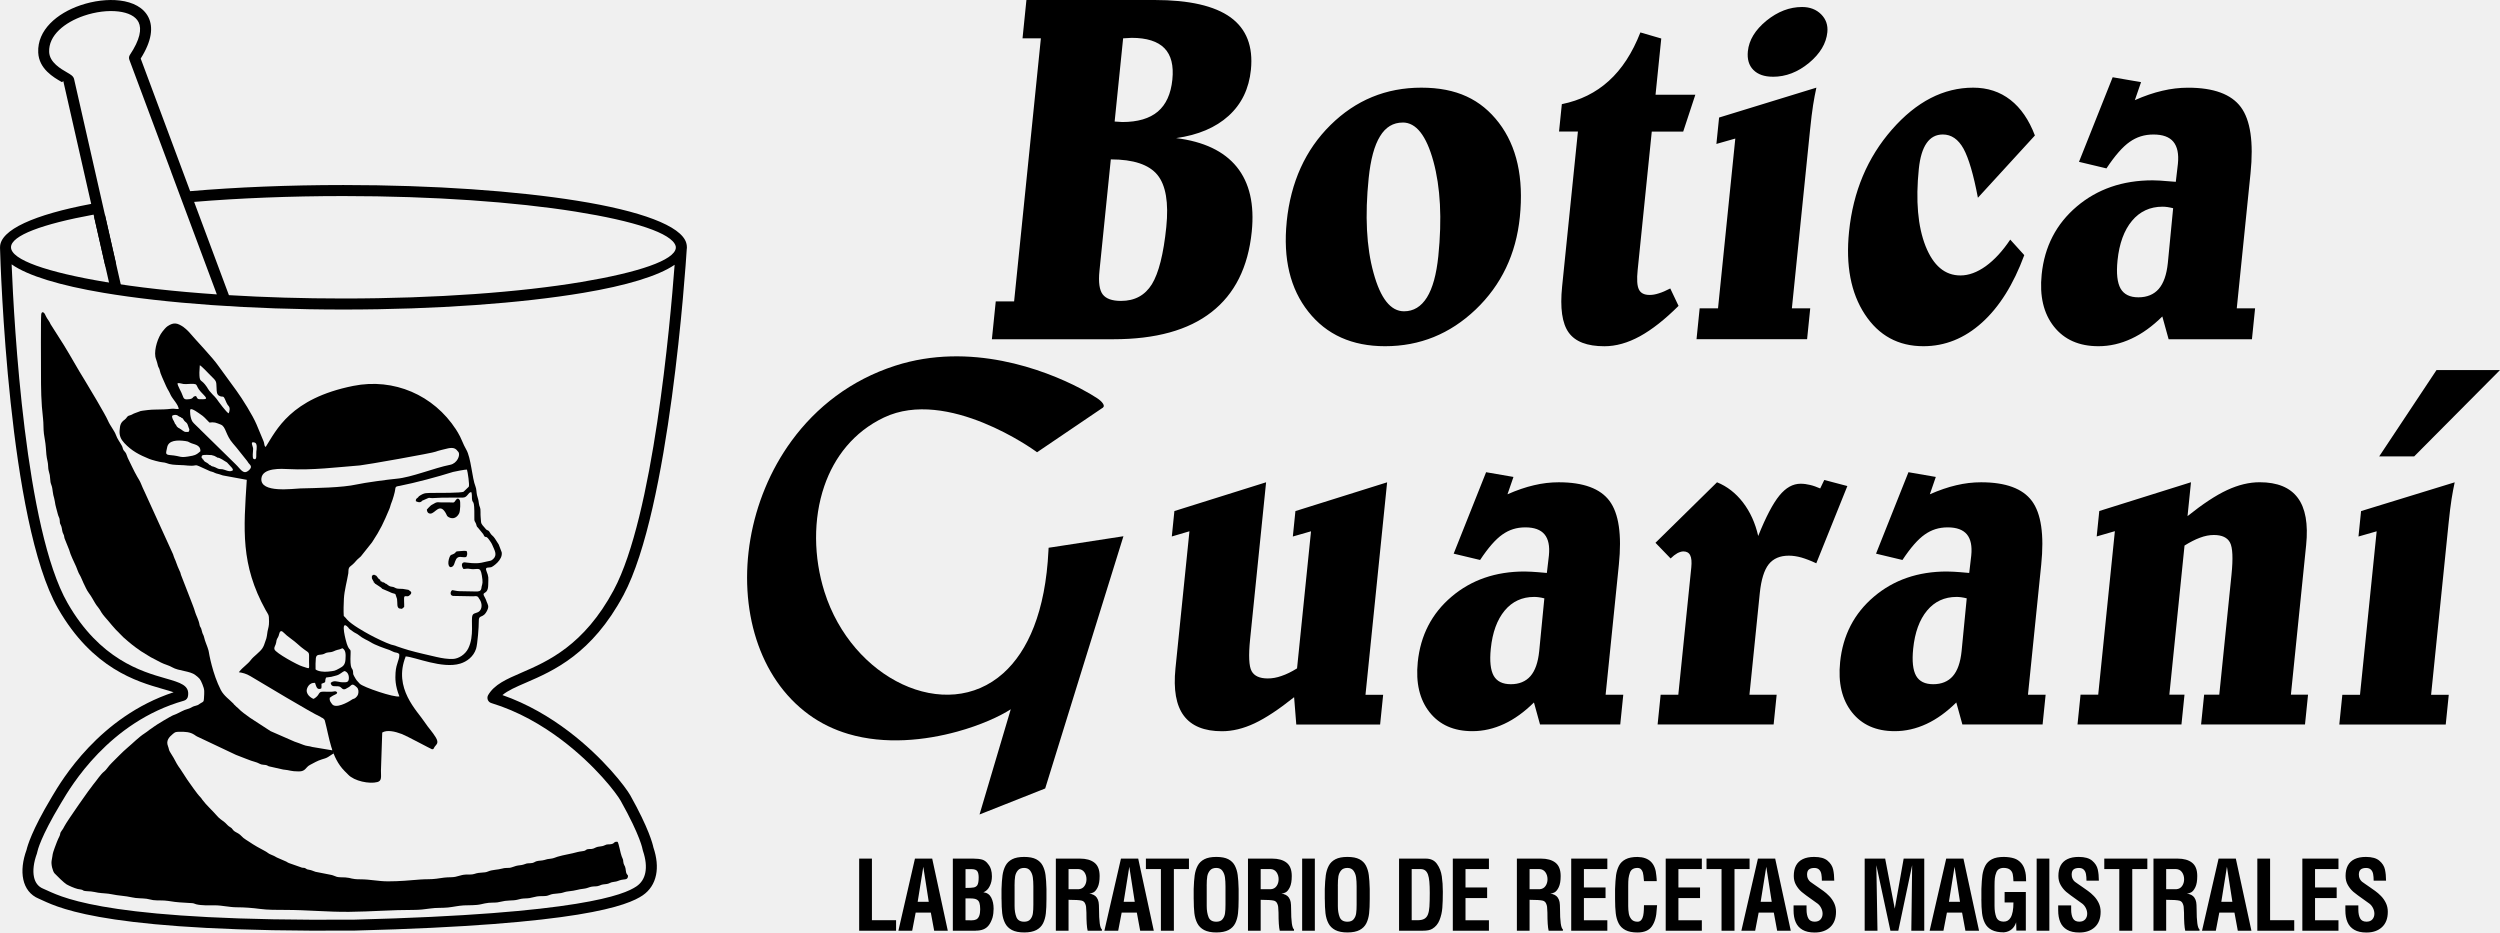
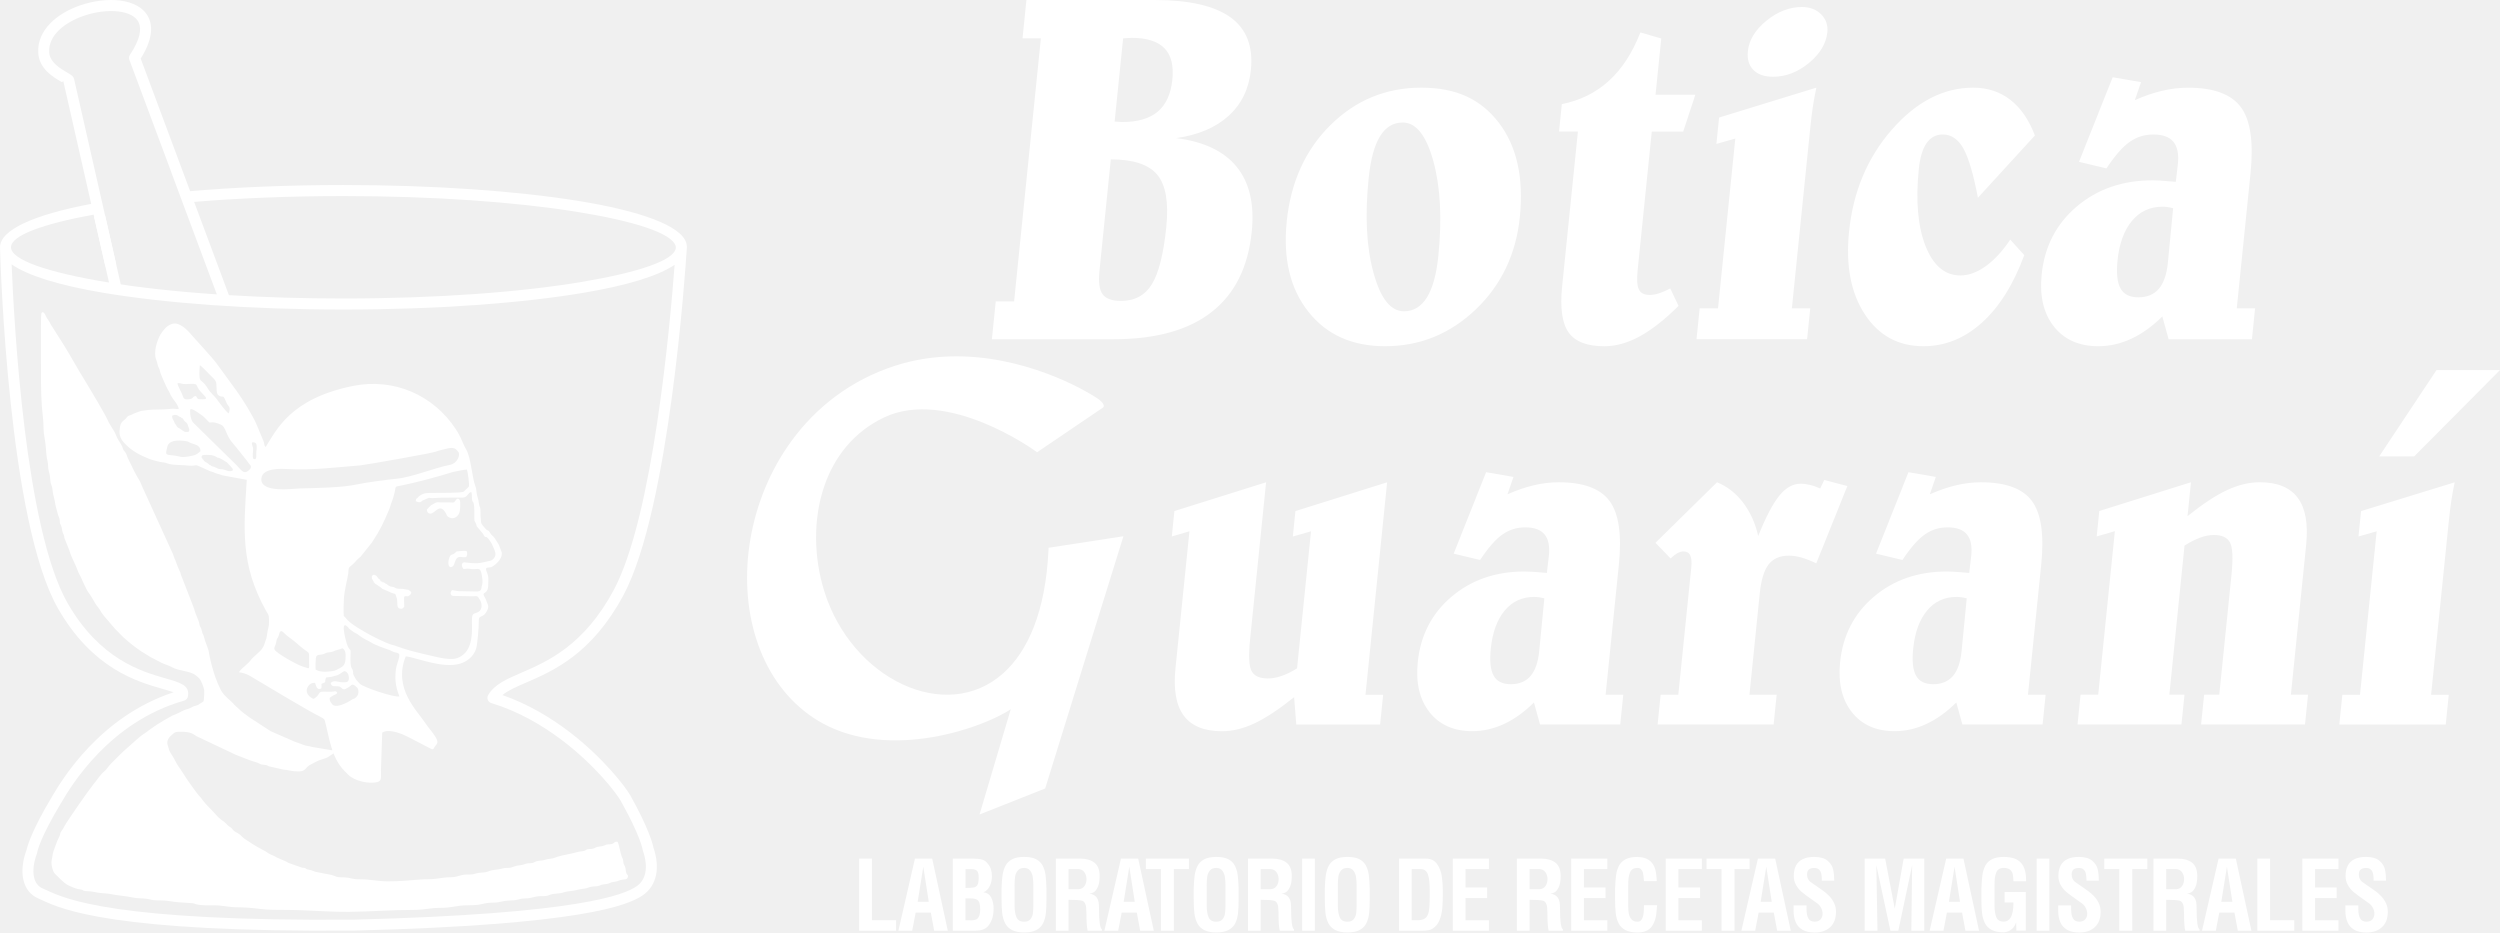
<svg xmlns="http://www.w3.org/2000/svg" id="Capa_3" data-name="Capa 3" viewBox="0 0 724.63 270.28">
-   <defs />
+   <defs>
+     <style>
+       .cls-1, .cls-2 {
+         fill: #fff;
+       }
+ 
+       .cls-2 {
+         fill-rule: evenodd;
+       }
+     </style>
+   </defs>
  <g id="Capa_1" data-name="Capa 1">
    <g>
      <g>
        <path class="cls-1" d="M626.77,91.71c-2.87,2.84-5.85,5.01-8.96,6.45-3.14,1.47-6.32,2.19-9.59,2.19-5.59,0-9.88-1.9-12.89-5.7-3-3.8-4.19-8.83-3.55-15.09.82-8.09,4.23-14.66,10.18-19.71,5.96-5.05,13.28-7.58,21.98-7.58.4,0,1.09.02,2.07.07.98.05,2.54.17,4.65.36l.61-5.22c.29-2.86-.15-4.98-1.32-6.4-1.17-1.4-3.08-2.09-5.76-2.09s-4.88.72-6.9,2.14c-2.04,1.42-4.27,3.97-6.73,7.68l-7.96-1.9,9.76-24.52,8.23,1.42-1.8,5.22c2.78-1.23,5.43-2.14,7.95-2.72,2.52-.6,5-.89,7.48-.89,7.42,0,12.52,1.88,15.3,5.63,2.78,3.75,3.72,10.16,2.8,19.18l-3.99,39.15h5.31l-.91,8.95h-24.15l-1.83-6.62ZM629.89,60.35c-.57-.14-1.14-.26-1.69-.34-.52-.07-1-.1-1.38-.1-3.62,0-6.59,1.37-8.87,4.11-2.28,2.74-3.68,6.57-4.18,11.45-.38,3.75-.08,6.47.89,8.18.97,1.68,2.68,2.53,5.16,2.53s4.49-.82,5.89-2.43c1.4-1.61,2.29-4.11,2.64-7.51l1.54-15.91ZM586.74,73.95c-3.14,8.5-7.22,15.02-12.27,19.57-5.05,4.55-10.7,6.83-16.97,6.83-7.27,0-12.93-3.08-16.98-9.26-4.05-6.18-5.57-14.17-4.57-23.95,1.18-11.6,5.32-21.46,12.43-29.58,7.1-8.11,14.96-12.15,23.56-12.15,4.15,0,7.75,1.18,10.78,3.54,3.03,2.36,5.38,5.8,7.1,10.32l-16.52,18.05c-1.27-6.71-2.66-11.45-4.17-14.22-1.52-2.74-3.53-4.12-5.99-4.12-2,0-3.55.84-4.71,2.5-1.16,1.66-1.92,4.16-2.26,7.51-.94,9.19-.28,16.65,1.95,22.33,2.26,5.68,5.61,8.52,10.12,8.52,2.38,0,4.82-.89,7.34-2.69,2.49-1.8,4.88-4.38,7.09-7.7l4.07,4.5ZM526.48,25.41c-.36,1.59-.66,3.27-.95,5.05-.28,1.76-.58,4.21-.9,7.36l-5.25,51.55h5.32l-.91,8.95h-32.05l.91-8.95h5.32l5.01-49.21-5.48,1.56.78-7.65,28.19-8.66ZM513.89,22.24c-2.48,0-4.36-.65-5.67-1.97-1.31-1.32-1.83-3.13-1.6-5.41.33-3.25,2.12-6.18,5.38-8.86,3.28-2.65,6.71-3.97,10.33-3.97,2.25,0,4.11.7,5.53,2.12,1.4,1.4,2.01,3.15,1.8,5.2-.33,3.25-2.1,6.21-5.31,8.88-3.23,2.67-6.71,4.02-10.46,4.02ZM474.68,78.24c-.28,2.72-.17,4.62.36,5.66.5,1.06,1.53,1.59,3.13,1.59.79,0,1.66-.14,2.63-.46.97-.29,2.08-.77,3.33-1.42l2.4,5.05c-3.97,3.95-7.69,6.88-11.2,8.81-3.51,1.92-6.95,2.89-10.29,2.89-5.01,0-8.45-1.32-10.35-3.97-1.91-2.65-2.54-7.1-1.91-13.33l4.58-44.93h-5.47l.81-7.94c5.32-1.08,9.86-3.32,13.62-6.74,3.76-3.39,6.82-8.09,9.15-14.05l6.05,1.76-1.66,16.29h11.54l-3.52,10.69h-9.11l-4.09,40.12ZM372.95,64.25c1.17-11.45,5.41-20.82,12.7-28.01,7.32-7.22,16.09-10.83,26.32-10.83s17.27,3.39,22.48,10.18c5.2,6.81,7.24,15.91,6.08,27.31-1.1,10.78-5.37,19.71-12.8,26.81-7.46,7.1-16.19,10.64-26.27,10.64-9.54,0-16.95-3.32-22.22-9.99-5.27-6.64-7.37-15.35-6.28-26.11ZM406.58,35.52c-2.76,0-4.97,1.32-6.58,3.99-1.64,2.65-2.73,6.69-3.29,12.15-1.11,10.85-.65,20,1.41,27.43,2.03,7.44,4.97,11.14,8.84,11.14,2.76,0,4.97-1.35,6.64-4.02,1.66-2.67,2.75-6.66,3.3-11.98,1.1-10.83.62-19.97-1.43-27.48-2.05-7.48-5.01-11.24-8.88-11.24ZM287.5,98.33l1.12-10.97h5.32l7.76-76.24h-5.32l1.13-11.12h37.16c10.05,0,17.37,1.69,22.01,5.03,4.62,3.37,6.58,8.42,5.9,15.19-.56,5.51-2.71,9.94-6.47,13.36-3.74,3.39-8.82,5.56-15.21,6.45,8,.99,13.87,3.78,17.58,8.35,3.71,4.6,5.15,10.85,4.34,18.79-1.05,10.3-4.93,18.05-11.66,23.29-6.71,5.25-16.19,7.87-28.42,7.87h-35.24ZM321.97,46.21l-3.29,32.32c-.34,3.3,0,5.56.95,6.81.96,1.25,2.72,1.88,5.3,1.88,3.97,0,6.95-1.61,8.95-4.84,1.97-3.22,3.37-8.73,4.17-16.56.72-7.1-.13-12.15-2.58-15.14-2.46-2.98-6.94-4.48-13.49-4.48ZM325.54,11.12l-2.46,24.11c.25,0,.63.02,1.18.07.53.05.88.07,1.03.07,4.48,0,7.92-1.01,10.31-3.03,2.38-2.02,3.78-5.1,4.21-9.24.42-4.09-.34-7.12-2.29-9.12-1.95-2-5.14-3.01-9.52-3.01-.25,0-.66.02-1.2.07-.56.05-.97.07-1.27.07Z" />
        <path class="cls-1" d="M706.23,107.26h18.4l-24.87,25.02h-10.14l16.61-25.02ZM711.5,139.79c-.33,1.53-.64,3.15-.91,4.87-.27,1.69-.56,4.05-.87,7.09l-5.06,49.63h5.12l-.88,8.62h-30.85l.88-8.62h5.12l4.83-47.38-5.27,1.51.75-7.37,27.14-8.34ZM602.17,209.98l.88-8.62h5.12l4.83-47.4-5.27,1.53.75-7.37,26.58-8.34-1,9.82c4.4-3.52,8.22-6.05,11.47-7.55,3.25-1.51,6.4-2.27,9.44-2.27,5.12,0,8.81,1.51,11.04,4.52,2.25,3.01,3.05,7.58,2.43,13.69l-4.42,43.37h4.97l-.88,8.62h-30.12l.88-8.62h4.39l3.54-34.75c.49-4.8.34-7.92-.43-9.36-.78-1.46-2.34-2.18-4.68-2.18-1.27,0-2.61.25-4.03.79-1.39.51-2.88,1.28-4.47,2.27l-4.4,43.23h4.39l-.88,8.62h-30.12ZM567.04,203.61c-2.76,2.73-5.63,4.82-8.62,6.21-3.02,1.41-6.09,2.11-9.23,2.11-5.39,0-9.51-1.83-12.41-5.49-2.89-3.66-4.03-8.5-3.42-14.52.79-7.78,4.07-14.11,9.8-18.97,5.74-4.87,12.78-7.3,21.16-7.3.39,0,1.05.02,1.99.07.95.05,2.44.16,4.47.35l.59-5.03c.28-2.76-.14-4.8-1.27-6.16-1.13-1.34-2.96-2.02-5.55-2.02s-4.7.7-6.64,2.06c-1.97,1.37-4.12,3.82-6.48,7.39l-7.66-1.83,9.4-23.61,7.93,1.37-1.73,5.03c2.68-1.18,5.23-2.06,7.65-2.62,2.42-.58,4.81-.86,7.2-.86,7.14,0,12.05,1.81,14.73,5.42,2.68,3.61,3.59,9.78,2.7,18.47l-3.84,37.69h5.12l-.88,8.62h-23.25l-1.76-6.37ZM570.05,173.43c-.55-.14-1.09-.25-1.62-.32-.51-.07-.97-.09-1.33-.09-3.48,0-6.35,1.32-8.54,3.96-2.19,2.64-3.54,6.32-4.02,11.03-.37,3.61-.08,6.23.85,7.88.93,1.62,2.58,2.43,4.97,2.43s4.32-.79,5.67-2.34c1.35-1.55,2.21-3.96,2.54-7.23l1.49-15.31ZM526.46,163.28c-1.63-.77-3.08-1.32-4.34-1.69-1.28-.35-2.48-.53-3.62-.53-2.56,0-4.5.83-5.84,2.5-1.31,1.67-2.18,4.45-2.58,8.34l-3,29.47h7.89l-.88,8.62h-33.63l.88-8.62h5.12l3.76-36.86c.16-1.62.07-2.8-.32-3.57-.36-.74-1.03-1.11-1.98-1.11-.51,0-1.09.19-1.73.51-.62.35-1.28.86-1.96,1.53l-4.39-4.54,17.84-17.54c2.93,1.18,5.43,3.13,7.52,5.84,2.09,2.73,3.56,5.95,4.42,9.73,2.22-5.54,4.27-9.43,6.14-11.72,1.87-2.29,3.91-3.43,6.15-3.43.9,0,1.82.12,2.74.35.93.21,1.89.56,2.94,1.02l1.18-2.46,6.69,1.76-9.01,22.4ZM444.62,203.61c-2.76,2.73-5.63,4.82-8.62,6.21-3.02,1.41-6.09,2.11-9.23,2.11-5.39,0-9.51-1.83-12.41-5.49-2.89-3.66-4.03-8.5-3.42-14.52.79-7.78,4.07-14.11,9.8-18.97,5.74-4.87,12.78-7.3,21.16-7.3.39,0,1.05.02,1.99.07.94.05,2.44.16,4.47.35l.59-5.03c.28-2.76-.14-4.8-1.27-6.16-1.13-1.34-2.96-2.02-5.55-2.02s-4.7.7-6.64,2.06c-1.97,1.37-4.12,3.82-6.48,7.39l-7.66-1.83,9.4-23.61,7.93,1.37-1.73,5.03c2.68-1.18,5.23-2.06,7.65-2.62,2.42-.58,4.81-.86,7.2-.86,7.14,0,12.05,1.81,14.73,5.42,2.68,3.61,3.59,9.78,2.7,18.47l-3.84,37.69h5.12l-.88,8.62h-23.25l-1.76-6.37ZM447.62,173.43c-.55-.14-1.09-.25-1.62-.32-.51-.07-.97-.09-1.33-.09-3.48,0-6.35,1.32-8.54,3.96-2.19,2.64-3.54,6.32-4.02,11.03-.37,3.61-.08,6.23.85,7.88.93,1.62,2.58,2.43,4.97,2.43s4.32-.79,5.67-2.34c1.35-1.55,2.21-3.96,2.54-7.23l1.49-15.31ZM344.77,153.99l-5.12,1.51.75-7.37,26.58-8.34-4.63,45.46c-.49,4.79-.34,7.9.44,9.29.78,1.41,2.35,2.11,4.68,2.11,1.27,0,2.61-.23,3.97-.72,1.39-.46,2.9-1.2,4.51-2.2l4.05-39.73-5.27,1.51.75-7.37,26.58-8.34-6.27,61.58h5.12l-.88,8.62h-24.3l-.63-7.92c-4.4,3.52-8.22,6.05-11.47,7.58-3.25,1.53-6.4,2.29-9.44,2.29-5.12,0-8.82-1.51-11.05-4.49-2.25-3.01-3.05-7.58-2.43-13.72l4.05-39.73Z" />
        <path class="cls-2" d="M304.67,158.66l20.96-3.23c-7.56,24.37-15.16,48.73-22.68,73.11l-19.03,7.54,9.05-30.5c-3.12,2.03-8.71,4.61-15.49,6.47-9.3,2.56-20.93,3.85-31.61.68-4.01-1.19-7.88-3.01-11.45-5.62-7.31-5.35-12.35-13-15.17-21.76-2.89-8.97-3.46-19.11-1.74-29.14,1.72-10.01,5.71-19.92,11.93-28.43,7.12-9.73,17.15-17.63,30.04-21.78,21.73-7,43.17,1.12,53.58,6.55,2.12,1.11,3.78,2.1,4.89,2.83,1.58,1.04,2.21,2.06,1.92,2.54-.13.22-.29.35-.47.42l-18.81,12.75-.54-.39c-.07-.05-25.43-18.46-43.85-9.68-8.74,4.17-14.37,11.42-17.27,19.86-3.29,9.58-3.09,20.7.03,30.62,3.99,12.66,12.74,22.22,22.58,26.83,4.98,2.33,10.24,3.39,15.29,2.93,5.02-.46,9.84-2.42,13.99-6.14,7.09-6.35,12.23-17.81,13.08-35.58l.04-.77.76-.12Z" />
        <path class="cls-2" d="M304.81,159.59l19.46-3-22.1,71.23-16.81,6.65,9.46-31.87c-1.11,3.74-36.98,20.47-59.86,3.73-30.21-22.11-20.87-84.72,24.79-99.44,30.44-9.81,60.4,10.56,59.26,10.56l-18.43,12.49s-25.89-18.79-44.81-9.77c-19.14,9.12-23.74,32.56-17.74,51.61,11.73,37.23,63.88,48.23,66.78-12.2" />
        <path class="cls-2" d="M691.6,255.26h-3.59c0-.75-.05-1.38-.15-1.9-.1-.53-.3-.96-.63-1.28-.32-.33-.79-.5-1.41-.5-.69,0-1.2.15-1.56.44-.36.29-.54.79-.54,1.5,0,.49.1.9.28,1.24.19.34.39.61.64.81.12.09.45.33,1,.71.55.38.99.69,1.33.92.33.23.82.58,1.49,1.05.54.38,1.1.87,1.68,1.46.58.59,1.05,1.27,1.42,2.04.37.77.55,1.62.55,2.54,0,1.92-.56,3.4-1.68,4.44-1.12,1.04-2.62,1.56-4.5,1.56-1.45,0-2.63-.26-3.54-.79-.91-.53-1.57-1.27-1.97-2.22-.41-.95-.61-2.08-.61-3.38v-1.47h3.76v1.18c0,1.11.18,1.97.53,2.6.35.63.97.94,1.83.94.74,0,1.31-.22,1.7-.66.39-.44.59-.99.59-1.65,0-.54-.13-1.08-.39-1.61-.26-.53-.6-.96-1.02-1.29-.14-.1-.57-.41-1.31-.94-.74-.52-1.42-1.01-2.05-1.47-.63-.46-1.07-.8-1.32-1.03-.65-.57-1.18-1.23-1.61-1.99-.44-.77-.65-1.64-.65-2.61,0-1.18.21-2.18.64-3.01.44-.82,1.09-1.45,1.97-1.87.88-.43,1.97-.64,3.28-.64,1.76,0,3.06.37,3.91,1.1.86.73,1.4,1.58,1.61,2.54.21.95.32,2.03.32,3.23M677.81,269.77h-10.47v-20.9h10.47v3.04h-6.79v5.32h6.27v3.07h-6.27v6.44h6.79v3.04ZM665,269.77h-10.71v-20.9h3.7v17.86h7v3.04ZM643.84,261.39h3.22l-1.58-10.16-1.63,10.16ZM642.26,269.77h-4l4.8-20.9h5l4.52,20.9h-3.95l-.97-5.26h-4.39l-1.01,5.26ZM627.87,251.91v5.82h3c.69-.06,1.23-.36,1.62-.92.39-.56.58-1.22.58-1.98s-.21-1.45-.62-2.03c-.41-.57-1-.87-1.75-.9h-2.83ZM627.87,260.8v8.97h-3.68v-20.9h7.03c1.75,0,3.14.39,4.14,1.17,1.01.78,1.52,2.07,1.52,3.87,0,1.39-.18,2.47-.55,3.24-.37.76-.78,1.27-1.22,1.5-.45.23-.83.36-1.16.36-.03,0-.05,0-.07,0-.02,0-.04,0-.05,0,1.04.13,1.78.52,2.22,1.17.26.4.44.83.52,1.29.08.46.12,1.12.12,1.95,0,3.61.28,5.6.84,5.96v.4h-4.13c-.24-.92-.36-2.68-.36-5.25-.04-.81-.07-1.37-.1-1.7-.03-.34-.15-.69-.33-1.05-.19-.36-.48-.6-.88-.72-.63-.16-1.92-.25-3.87-.25ZM609.93,251.91v-3.04h12.48v3.04h-4.37v17.86h-3.76v-17.86h-4.35ZM608.36,255.26h-3.59c0-.75-.05-1.38-.15-1.9-.1-.53-.3-.96-.63-1.28-.32-.33-.79-.5-1.41-.5-.69,0-1.2.15-1.56.44-.36.29-.54.79-.54,1.5,0,.49.1.9.28,1.24.19.34.39.61.64.81.12.09.45.33,1,.71.55.38.99.69,1.33.92.33.23.82.58,1.49,1.05.54.38,1.1.87,1.68,1.46.58.59,1.05,1.27,1.42,2.04.37.77.55,1.62.55,2.54,0,1.92-.56,3.4-1.68,4.44-1.12,1.04-2.62,1.56-4.5,1.56-1.45,0-2.63-.26-3.54-.79-.91-.53-1.57-1.27-1.97-2.22-.41-.95-.61-2.08-.61-3.38v-1.47h3.76v1.18c0,1.11.18,1.97.53,2.6.35.63.97.94,1.83.94.74,0,1.31-.22,1.7-.66.39-.44.59-.99.59-1.65,0-.54-.13-1.08-.39-1.61-.26-.53-.6-.96-1.02-1.29-.14-.1-.57-.41-1.31-.94-.74-.52-1.42-1.01-2.05-1.47-.63-.46-1.07-.8-1.32-1.03-.65-.57-1.18-1.23-1.61-1.99-.44-.77-.65-1.64-.65-2.61,0-1.18.21-2.18.64-3.01.44-.82,1.09-1.45,1.97-1.87.88-.43,1.97-.64,3.28-.64,1.76,0,3.06.37,3.91,1.1.86.73,1.4,1.58,1.61,2.54.21.95.32,2.03.32,3.23ZM594.01,269.77h-3.68v-20.9h3.68v20.9ZM574.31,260.62v-2.95c.06-1.67.16-3.01.29-4.02.15-1.01.43-1.91.84-2.72.42-.81,1.07-1.43,1.93-1.88s2.01-.67,3.45-.67c1.16.02,2.15.16,2.96.42.82.26,1.5.72,2.06,1.36.43.5.75,1.07.97,1.74.21.66.34,1.23.38,1.72,0,.08.03.35.05.81.02.46.03.79.03,1h-3.67c-.03-.87-.1-1.56-.21-2.07-.11-.52-.37-.93-.77-1.27-.4-.33-1-.51-1.8-.53-1.12,0-1.84.44-2.18,1.3-.23.57-.37,1.13-.43,1.67-.06.54-.09,1.29-.09,2.23v5.83c0,1.28.17,2.36.5,3.23.34.88,1.07,1.31,2.2,1.31.84,0,1.49-.38,1.96-1.15.55-.92.82-2.38.82-4.39h-2.56v-3.04h6.15v11.19h-2.74l-.07-2.4c-.27.82-.67,1.46-1.2,1.93-.62.56-1.41.89-2.36.97-1.45,0-2.62-.23-3.52-.7-.89-.47-1.55-1.13-1.97-1.97-.43-.84-.7-1.81-.83-2.89-.13-1.09-.2-2.45-.2-4.09ZM564.89,261.39h3.22l-1.58-10.16-1.63,10.16ZM563.31,269.77h-4l4.8-20.9h5l4.52,20.9h-3.95l-.97-5.26h-4.39l-1.01,5.26ZM544.19,269.77h-3.71v-20.9h5.94l2.78,14.51,2.58-14.51h5.97v20.9h-3.75l.24-18.99-4.01,18.99h-2.29l-4.08-18.99.33,18.99ZM531.66,255.26h-3.59c0-.75-.05-1.38-.15-1.9-.1-.53-.3-.96-.63-1.28-.32-.33-.79-.5-1.41-.5-.69,0-1.2.15-1.56.44-.36.29-.54.79-.54,1.5,0,.49.1.9.28,1.24.19.34.4.61.64.81.12.09.45.33,1,.71.55.38.99.69,1.33.92.33.23.82.58,1.49,1.05.54.38,1.1.87,1.68,1.46.58.59,1.05,1.27,1.42,2.04.37.77.55,1.62.55,2.54,0,1.92-.56,3.4-1.68,4.44-1.12,1.04-2.62,1.56-4.5,1.56-1.45,0-2.63-.26-3.54-.79-.91-.53-1.57-1.27-1.97-2.22-.41-.95-.61-2.08-.61-3.38v-1.47h3.76v1.18c0,1.11.18,1.97.53,2.6.35.63.97.94,1.83.94.74,0,1.31-.22,1.7-.66.39-.44.59-.99.59-1.65,0-.54-.13-1.08-.39-1.61-.26-.53-.6-.96-1.02-1.29-.14-.1-.57-.41-1.31-.94-.74-.52-1.42-1.01-2.05-1.47-.63-.46-1.07-.8-1.32-1.03-.65-.57-1.18-1.23-1.61-1.99-.44-.77-.65-1.64-.65-2.61,0-1.18.21-2.18.64-3.01.44-.82,1.09-1.45,1.97-1.87.88-.43,1.97-.64,3.28-.64,1.76,0,3.06.37,3.91,1.1.86.73,1.4,1.58,1.61,2.54.21.95.32,2.03.32,3.23ZM510.32,261.39h3.22l-1.58-10.16-1.63,10.16ZM508.74,269.77h-4l4.8-20.9h5l4.52,20.9h-3.95l-.97-5.26h-4.39l-1.01,5.26ZM494.64,251.91v-3.04h12.48v3.04h-4.37v17.86h-3.76v-17.86h-4.35ZM493.28,269.77h-10.47v-20.9h10.47v3.04h-6.79v5.32h6.27v3.07h-6.27v6.44h6.79v3.04ZM476.5,262.37h3.81l-.1,1.13c-.09,2.13-.55,3.79-1.4,4.99-.84,1.2-2.24,1.79-4.18,1.79-1.45,0-2.62-.23-3.51-.7-.89-.47-1.55-1.13-1.97-1.97-.42-.84-.7-1.81-.82-2.89-.13-1.09-.2-2.45-.2-4.09v-2.95c.06-1.67.16-3.01.29-4.02.15-1.01.43-1.91.84-2.72.42-.81,1.06-1.43,1.93-1.88.86-.45,2.01-.67,3.44-.67,1.67.03,2.97.48,3.88,1.37.92.9,1.45,2.24,1.58,4.02.08.68.12,1.21.12,1.61h-3.7c-.1-1.25-.2-2.08-.32-2.49-.12-.38-.3-.7-.54-.95-.25-.25-.59-.38-1.01-.38-1.12,0-1.84.44-2.18,1.3-.21.58-.35,1.14-.42,1.68-.07.54-.1,1.28-.1,2.23v5.83c0,.79.06,1.5.17,2.16.11.64.36,1.2.76,1.68.4.47.99.71,1.77.71.47,0,.83-.17,1.1-.52.27-.34.45-.76.55-1.27.1-.5.16-1.04.18-1.61.02-.58.03-1.04.04-1.39ZM465.89,269.77h-10.47v-20.9h10.47v3.04h-6.79v5.32h6.27v3.07h-6.27v6.44h6.79v3.04ZM443.35,251.91v5.82h3c.69-.06,1.23-.36,1.62-.92.39-.56.58-1.22.58-1.98s-.21-1.45-.62-2.03c-.41-.57-1-.87-1.75-.9h-2.83ZM443.35,260.8v8.97h-3.68v-20.9h7.03c1.75,0,3.14.39,4.14,1.17,1.01.78,1.52,2.07,1.52,3.87,0,1.39-.18,2.47-.55,3.24-.37.76-.78,1.27-1.22,1.5-.45.23-.83.36-1.16.36-.03,0-.05,0-.07,0-.02,0-.04,0-.05,0,1.04.13,1.78.52,2.22,1.17.26.4.44.83.52,1.29.08.46.12,1.12.12,1.95,0,3.61.28,5.6.84,5.96v.4h-4.13c-.24-.92-.36-2.68-.36-5.25-.04-.81-.07-1.37-.1-1.7-.03-.34-.15-.69-.33-1.05-.19-.36-.48-.6-.88-.72-.63-.16-1.92-.25-3.87-.25ZM431.57,269.77h-10.47v-20.9h10.47v3.04h-6.79v5.32h6.27v3.07h-6.27v6.44h6.79v3.04ZM412.38,269.77h-6.86v-20.9h7.77c1.42,0,2.49.51,3.22,1.54.74,1.03,1.2,2.22,1.4,3.59.2,1.36.3,2.85.3,4.46,0,1.89-.05,3.45-.15,4.7-.1,1.25-.37,2.42-.81,3.53-.44,1.12-1.14,1.95-2.09,2.52-.59.38-1.51.56-2.78.56ZM409.19,266.73h1.64c.84,0,1.51-.13,1.98-.39.48-.26.84-.68,1.07-1.27.23-.58.38-1.34.44-2.27.06-.93.1-2.26.1-3.98,0-1.34-.04-2.43-.12-3.27-.07-.83-.21-1.52-.4-2.07-.2-.54-.47-.94-.83-1.2-.34-.26-.8-.38-1.38-.38h-2.51v14.82ZM387.78,256.78v5.83c0,1.27.18,2.35.53,3.23.36.88,1.11,1.32,2.25,1.32.82,0,1.43-.24,1.82-.74.39-.49.63-1.07.71-1.74.09-.66.13-1.46.13-2.42v-5.37c0-.96-.05-1.81-.15-2.55-.1-.74-.34-1.38-.74-1.94-.4-.55-.99-.83-1.78-.83s-1.42.24-1.82.72c-.41.48-.67,1.05-.79,1.7-.11.67-.17,1.6-.17,2.79ZM383.99,260.62v-2.95c.05-1.59.15-2.91.29-3.95.15-1.04.43-1.97.86-2.78.43-.82,1.08-1.44,1.95-1.89.87-.45,2.02-.67,3.47-.67s2.6.22,3.46.66c.86.45,1.49,1.07,1.91,1.88.41.81.69,1.71.82,2.72.14,1,.22,2.34.27,4.02v2.95c0,1.68-.06,3.05-.18,4.13-.12,1.08-.39,2.03-.8,2.87-.42.84-1.07,1.49-1.95,1.96-.88.46-2.06.7-3.52.7s-2.65-.23-3.55-.7c-.89-.47-1.56-1.13-1.99-1.98-.43-.84-.71-1.81-.84-2.9-.12-1.09-.19-2.45-.19-4.08ZM381.11,269.77h-3.68v-20.9h3.68v20.9ZM365.41,251.91v5.82h3c.69-.06,1.23-.36,1.62-.92.39-.56.58-1.22.58-1.98s-.21-1.45-.62-2.03c-.41-.57-1-.87-1.75-.9h-2.83ZM365.41,260.8v8.97h-3.68v-20.9h7.03c1.75,0,3.14.39,4.14,1.17,1.01.78,1.52,2.07,1.52,3.87,0,1.39-.18,2.47-.55,3.24-.37.76-.78,1.27-1.22,1.5-.44.23-.83.36-1.16.36-.03,0-.05,0-.07,0-.02,0-.04,0-.05,0,1.04.13,1.78.52,2.22,1.17.26.4.44.83.52,1.29.08.46.12,1.12.12,1.95,0,3.61.28,5.6.84,5.96v.4h-4.13c-.24-.92-.36-2.68-.36-5.25-.04-.81-.07-1.37-.1-1.7-.03-.34-.15-.69-.33-1.05-.19-.36-.48-.6-.88-.72-.63-.16-1.92-.25-3.87-.25ZM349.77,256.78v5.83c0,1.27.18,2.35.53,3.23.36.88,1.11,1.32,2.25,1.32.82,0,1.43-.24,1.82-.74.39-.49.63-1.07.71-1.74.09-.66.13-1.46.13-2.42v-5.37c0-.96-.05-1.81-.15-2.55-.1-.74-.34-1.38-.74-1.94-.39-.55-.99-.83-1.78-.83s-1.42.24-1.82.72c-.41.48-.67,1.05-.79,1.7-.11.67-.17,1.6-.17,2.79ZM345.99,260.62v-2.95c.05-1.59.15-2.91.29-3.95.15-1.04.43-1.97.86-2.78.43-.82,1.08-1.44,1.95-1.89.87-.45,2.02-.67,3.47-.67s2.61.22,3.46.66c.86.45,1.49,1.07,1.91,1.88.41.81.69,1.71.82,2.72.14,1,.22,2.34.27,4.02v2.95c0,1.68-.06,3.05-.18,4.13-.12,1.08-.39,2.03-.8,2.87-.42.84-1.07,1.49-1.95,1.96-.88.46-2.06.7-3.52.7s-2.65-.23-3.55-.7c-.89-.47-1.56-1.13-1.99-1.98-.43-.84-.71-1.81-.84-2.9-.12-1.09-.19-2.45-.19-4.08ZM332.14,251.91v-3.04h12.48v3.04h-4.37v17.86h-3.76v-17.86h-4.35ZM325.69,261.39h3.22l-1.58-10.16-1.63,10.16ZM324.11,269.77h-4l4.8-20.9h5l4.52,20.9h-3.95l-.97-5.26h-4.39l-1.01,5.26ZM309.72,251.91v5.82h3c.69-.06,1.23-.36,1.62-.92.39-.56.58-1.22.58-1.98s-.21-1.45-.62-2.03c-.41-.57-1-.87-1.75-.9h-2.83ZM309.72,260.8v8.97h-3.68v-20.9h7.03c1.75,0,3.14.39,4.14,1.17,1.01.78,1.52,2.07,1.52,3.87,0,1.39-.18,2.47-.55,3.24-.37.76-.78,1.27-1.22,1.5-.45.23-.83.36-1.16.36-.03,0-.05,0-.07,0-.02,0-.04,0-.04,0,1.04.13,1.78.52,2.22,1.17.26.4.44.83.52,1.29.08.46.12,1.12.12,1.95,0,3.61.28,5.6.84,5.96v.4h-4.13c-.24-.92-.36-2.68-.36-5.25-.04-.81-.07-1.37-.1-1.7-.03-.34-.15-.69-.33-1.05-.19-.36-.48-.6-.88-.72-.63-.16-1.92-.25-3.87-.25ZM294.08,256.78v5.83c0,1.27.18,2.35.53,3.23.36.88,1.11,1.32,2.25,1.32.82,0,1.43-.24,1.82-.74.39-.49.63-1.07.71-1.74.09-.66.13-1.46.13-2.42v-5.37c0-.96-.05-1.81-.15-2.55-.1-.74-.34-1.38-.74-1.94-.39-.55-.99-.83-1.78-.83s-1.42.24-1.82.72c-.41.48-.67,1.05-.79,1.7-.11.67-.17,1.6-.17,2.79ZM290.29,260.62v-2.95c.05-1.59.15-2.91.29-3.95.15-1.04.43-1.97.86-2.78.43-.82,1.08-1.44,1.95-1.89.87-.45,2.02-.67,3.47-.67s2.61.22,3.46.66c.86.45,1.49,1.07,1.91,1.88.41.81.69,1.71.82,2.72.14,1,.22,2.34.27,4.02v2.95c0,1.68-.06,3.05-.18,4.13-.12,1.08-.39,2.03-.8,2.87-.42.84-1.07,1.49-1.95,1.96-.88.46-2.06.7-3.52.7s-2.66-.23-3.55-.7c-.89-.47-1.56-1.13-1.99-1.98-.43-.84-.71-1.81-.84-2.9-.12-1.09-.19-2.45-.19-4.08ZM282.81,269.77h-6.63v-20.9h5.96c1.03,0,1.88.1,2.56.29.68.21,1.25.65,1.72,1.32.73.86,1.09,2.04,1.09,3.54,0,1.04-.21,1.98-.64,2.83-.22.45-.47.8-.74,1.06-.27.26-.53.45-.75.56-.21.11-.33.16-.35.16,1.04.11,1.8.62,2.27,1.52.47.9.7,1.99.7,3.25,0,.88-.1,1.74-.32,2.58-.29.9-.64,1.62-1.06,2.18-.42.55-.94.96-1.57,1.21-.63.26-1.38.38-2.24.38ZM279.86,257.37c1.13,0,1.92-.05,2.38-.14.44-.08.78-.3,1.02-.63.28-.41.41-1.17.41-2.27,0-.83-.13-1.43-.4-1.81-.26-.38-.8-.58-1.62-.6h-1.79v5.46ZM279.86,266.73l1.79.03c.5,0,.94-.09,1.32-.26.76-.39,1.14-1.38,1.14-2.95,0-.79-.08-1.41-.22-1.85-.15-.45-.41-.77-.81-.98-.39-.21-.98-.31-1.75-.31h-1.48v6.33ZM265.98,261.39h3.22l-1.58-10.16-1.63,10.16ZM264.4,269.77h-4l4.8-20.9h5l4.52,20.9h-3.95l-.97-5.26h-4.39l-1.01,5.26ZM259.74,269.77h-10.71v-20.9h3.7v17.86h7v3.04Z" />
      </g>
      <g>
        <path class="cls-1" d="M33.55,76.03c.19.86-.35,1.71-1.21,1.91-.86.19-1.71-.35-1.91-1.21l-3.3-14.52c-14.88,2.73-23.94,6.07-23.94,9.46,0,3.64,10.45,7.22,27.35,10.06,9.15,1.54,20.11,2.77,32.31,3.6l-8.17-21.9-2.88-7.72h0l-2.19-5.88v-.04s-12.08-32.37-12.08-32.37c-.21-.48-.19-1.06.13-1.53,2.94-4.41,3.47-7.49,2.51-9.45-.87-1.77-3.07-2.78-5.82-3.11-3.04-.37-6.67.09-10.03,1.24-5.55,1.9-10.3,5.65-10.07,10.53.14,3,3.4,4.87,5.17,5.89,1.09.63,1.86,1.07,2.06,1.95l8.09,35.6h0l1.23,5.43,2.74,12.06ZM195.88,71.88c.02-.26.02-.32-.04-.57-1.06-3.72-11.97-7.25-29-9.97-17.48-2.79-41.17-4.51-67.29-4.51-15.55,0-30.25.61-43.28,1.69l10.08,27.03c10.36.63,21.54.97,33.2.97,26.97,0,51.36-1.83,69-4.79,16.57-2.78,26.94-6.28,27.34-9.84ZM177.92,170.97c11.36-21.23,16.32-76.95,17.62-94.22-4.74,3.25-14.01,6.04-26.47,8.13-17.82,2.99-42.4,4.84-69.52,4.84s-51.71-1.85-69.52-4.84c-12.63-2.12-21.97-4.95-26.66-8.26.71,17.58,3.97,76.79,16.21,98.17,9.38,16.38,21.51,19.86,28.34,21.82,4.38,1.26,7.06,2.02,6.58,5.1-.06.63-.51,1.2-1.16,1.38-21.75,6.18-32.8,24.86-35.47,29.38l-.29.48c-5.82,9.69-6.69,13.57-6.78,14.03-.01.13-.04.26-.09.39-.95,2.57-1.26,4.98-.85,6.87.33,1.55,1.19,2.74,2.6,3.32.34.14.7.31,1.12.5l.09.04c5.31,2.45,19.65,9.04,89.11,8.46,32.66-.84,52.25-2.65,64.16-4.58,11.66-1.89,15.71-3.83,17.53-5.06,1.36-.92,2.23-2.26,2.57-3.94.36-1.77.15-3.92-.68-6.36-.05-.12-.08-.25-.1-.39,0,0-.54-3.75-6.35-14.12-1.22-2.18-7.34-10.25-17.06-17.6-5.69-4.3-12.58-8.33-20.39-10.71-.13-.04-.27-.09-.39-.16-.76-.44-1.01-1.42-.57-2.18,1.81-3.08,5.26-4.58,9.67-6.49,7.52-3.26,18.11-7.85,26.75-23.99ZM199.06,72.14c-.35,5.58-5.03,75.48-18.33,100.33-9.16,17.12-20.35,21.97-28.3,25.41-2.84,1.23-5.23,2.26-6.8,3.59,7.3,2.55,13.75,6.39,19.14,10.47,10.13,7.67,16.61,16.26,17.92,18.59,5.36,9.57,6.5,14.11,6.69,15.07,1.01,2.98,1.25,5.68.78,7.99-.51,2.52-1.84,4.55-3.9,5.95-2.07,1.4-6.55,3.58-18.82,5.57-12.02,1.95-31.75,3.78-64.58,4.62h-.05c-70.18.58-84.99-6.23-90.47-8.75l-.08-.04c-.38-.17-.71-.32-1-.45-2.48-1.02-3.96-3.02-4.51-5.59-.53-2.47-.19-5.47.95-8.58.25-1.1,1.54-5.66,7.15-15.03l.28-.48c2.71-4.58,13.64-23.06,35.19-30.16-.74-.26-1.86-.58-3.27-.99-7.28-2.09-20.21-5.79-30.24-23.3C2.46,151.32.15,76.94.01,71.98v-.31c-.01-5.08,9.99-9.47,26.42-12.57l-8.05-35.46c-.11-.48-.16.33-.53.11-2.31-1.33-6.55-3.76-6.77-8.51-.31-6.56,5.47-11.4,12.23-13.71C27.09.24,31.23-.28,34.73.15c3.79.46,6.91,2.03,8.31,4.89,1.39,2.83,1,6.77-2.26,11.93l14.33,38.44c13.35-1.14,28.46-1.78,44.44-1.78,26.25,0,50.12,1.73,67.79,4.56,18.28,2.93,30.15,7.24,31.58,12.25.05.19.1.39.13.6.03.21.05.43.05.64,0,.16-.01.31-.03.47Z" />
        <path class="cls-2" d="M57.92,105.88c.44.13,2.49,2.33,2.98,2.82,1.83,1.83,1.8,1.61,1.87,3.76.03.97.04,1.84.7,2.22,1.14.66,1.17-.27,1.76,1.1.28.65.61,1.48,1.01,1.88.5.5.34,1.47.05,2.15-.59-.16-3.09-3.58-3.51-4.2-.31-.45-.79-.87-1.19-1.3-1.68-1.79-1.08-1.54-2.2-2.91-1.26-1.53-1.58-.56-1.6-3.41l.12-2.11ZM58.73,115.72c-1.45-.02-1.34.11-1.91-.93-1.21.1-.52.72-1.94.91-1.12.15-1.56.07-1.84-.78-.48-1.47-1.61-3.06-1.58-3.84.97-.13,1.29.31,2.42.25,4.27-.25,2.33.06,4.3,2.21,1.39,1.52,2.38,2.2.55,2.18ZM58.03,124.48c-.57-.6-1.92-1.78-2.22-2.23-.7-1.04-.84-3.34-.61-3.59.41-.43,2.54,1.18,2.89,1.42.56.38.82.57,1.24.99,2.28,2.26.63,1.06,3.03,1.42.32.05,1.29.44,1.64.58,1.53.61,1.34,3.02,3.56,5.51,1.37,1.54,2.62,3.3,3.99,4.93.23.27.29.43.48.7.34.49,1.33.99.14,2.07-1.65,1.5-2.34-.27-3.94-1.78l-10.2-10ZM51.76,120.66c.25-.08.23-.15.18.08l.23.16c.47-.04.2-.05.31.14.66.21.53.39.9.87.3.39.58.45.85.85.23.35.27.78.48,1.24.28.62.21.69-.07,1.19-1.28.13-1.35-.18-2.12-.7-.72-.49-1.22-.52-1.49-1.34l-.16-.15c-.29-.35-.19-.25-.24-.55-.14-.09-.16.11-.19-.34-.18-.24-.61-.92-.57-1.58.51-.34,1.24-.41,1.76,0l.12.15ZM73.84,128.28c.79.25.57,1.8.46,2.63-.11.8.32,2.66-.83,2.1-.42-.49-.09-2.07-.1-2.93,0-.7-1.07-2.29.47-1.8ZM58.09,130.79c-.7.59-1.13,1.06-2.3,1.3-4.04.82-2.89.1-6.48-.18-1.61-.12-1.14-.69-.87-2.2.37-2.13,2.93-2.19,5.24-1.88.8.11.82.15,1.35.45,1.07.59,3.11.51,3.06,2.51ZM129.77,129.97c1.78-.36,2.34.03,3.09,1.03.66.88-.33,3.32-2.37,3.72-4.68.92-11.19,3.65-15.56,4.04-2.35.21-9.27,1.15-11.44,1.64-4.36.98-12.02,1.05-16.41,1.17-2.1.06-11.71,1.46-11.32-2.87.28-3.19,5.87-2.84,7.93-2.73,6.9.36,13.8-.53,20.65-1.07,1.49-.12,21.32-3.62,21.97-3.99.29-.17,2.98-.84,3.46-.93ZM61.76,132.04c.36.06.29.07.65.25.1.05.19.08.27.13.17.09.17.12.26.2.93.04,2.03.98,2.86,1.42l1.5,1.64c.46.72.04.72.04.72-.84.54-2.16-.3-2.87-.39-.7-.09-.82.04-1.44-.24-.43-.19-.64-.37-1.12-.51-.2-.05-.28-.04-.49-.13-.51-.22-.09-.03-.27-.22-.62-.11-.53-.45-1.28-.83-.61-.31-.71-.41-1.01-.96-.24.05-.18.08-.1-.16-.25.06-.17.08-.1-.18-.04-.02-.29.19-.22-.43.02-.18.1-.28.21-.36.3-.22,2.2-.14,2.69-.08l.41.13ZM121.41,143.87l-.22.28c-.44.46-.66.28-.67,1.11.42.19,1,.51,1.55.16.34-.21.09-.26.75-.48,2.45-1.11.84-.39,3.35-.6,1.97-.16,5.73-.07,7.98-.11,1.4-.02,1.47-1.52,2.45-1.61.24.52.14,1.26.2,1.93.17,1.83.76-.49.69,5.41-.02,1.31.07.92.43,1.72.38.85,0,.69.71,1.38l1.43,1.75c.75,1.66.56-.05,1.78,1.73.4.57.69.96.97,1.68.5,1.24,1.43,2.59.16,3.8-.68.64-.84.47-1.89.74-2.37.62-3.4.6-5.89.3-.21-.03-.39-.07-.55-.07-.86.03-1.01.95-.33,1.92.6.03.8-.11,1.39-.08.56.02.88.16,1.44.15,1.85-.03,2.25-.74,2.69,3.02.16,1.36-.24,1.61-.31,2.57-.19.85-.78.9-1.73.87l-4.71-.09c-.93-.04-1.22-.22-1.96-.3-.48.14-.91,1.49.18,1.68l5.83.11c1.23-.16,1.42.04,1.75.7.65.78,1.08,2.39.25,3.43-.71.89-1.85.56-2.17,1.37-.55,1.38.58,5.96-1.24,9.62-.88,1.77-2.8,2.98-4.46,3.04-1.53.05-3.1-.2-4.67-.56-2.73-.64-5.41-1.22-8.09-1.98-.28-.05-3.29-1.03-3.47-1.12-.65-.31-1.01-.29-1.69-.51-1.58-.53-4.44-1.92-6.02-2.77-1.75-.95-5.32-2.95-6.69-4.45-.41-.45-.52-.67-.99-1.08-.1-1.34-.04-3.6.04-4.97.13-2.41.92-5.2,1.28-7.4.06-.38-.01-.68.07-1.1.22-1.09.63-.63,2.26-2.58.36-.43.88-.78,1.29-1.19l3.26-4.1c2.52-3.83,3.32-5.66,5.02-9.67.26-.6.36-1.27.62-1.85.31-.7,1.02-3.07,1.08-3.85.07-.92.46-.83,1.28-.99,4.48-.88,11.06-2.64,15.49-4.04.36-.11,3.75-.76,4.02-.68.21.6.81,4.55.52,4.98l-1.47,1.41c-.56.44-7.45.35-8.4.37-2.58.07-2.84-.19-4.63,1.01ZM115.71,189.54c.23,1.49-.88,2.61-1.06,5.44-.1,1.6-.15,3.73,1.12,6.87-1.4.43-10.56-2.68-11.5-3.68-.87-.93-.92-.91-1.63-2.19-.44-.81-.19-.63-.34-1.52-.18-1.05-.91-.15-.68-5.05.08-1.76-.29-.39-1.11-2.86-.19-.56-1.89-6.7.04-5.05,1.08.92-.29.15,2.04,1.75.44.3.84.39,1.25.73,1.55,1.27,2.66,1.55,3.59,2.16,1.26.83,4.04,1.78,5.45,2.26.49.18.9.48,1.36.62.79.24.85.07,1.45.52ZM79.57,188.23c-.24-.69.36-1.14.47-1.97.16-1.29.38-1.07.71-1.92.2-.52.26-1.64.99-1.36.18.07,1.1.97,1.39,1.22.99.83,1.97,1.43,2.93,2.3,3.54,3.24,3.57,1.88,3.52,4.23-.08,3.66.61,3.16-1.92,2.44-1.32-.37-7.73-3.88-8.1-4.94ZM91.47,194.02c-.05-.51,0-2.79.08-3.28.19-1.32,1.26-.75,2.33-1.19.48-.2.54-.35,1.23-.44.7-.09.92-.06,1.54-.31.42-.17.77-.36,1.21-.45.91-.18.75-.24,1.38-.46,1,.54,1,1.74.9,3.25-.1,1.54-.69,2.02-1.73,2.57-1.53.83-1.34.72-3.37.96-1.2.14-2.88-.06-3.57-.64ZM98.79,197.73c-1.07-.15-2.08-.63-2.95.23.25,1.41,1.48.76,2.48,1.02.73.18.91,1.16,1.85.71l.64-.36c1.19-.53,1.01-1.66,2.64-.09.45.43.56,1.21.35,1.97-.13.48-.66,1.05-1.03,1.24-.42.22-.44.09-.81.36-1.16.81-4.76,2.74-5.75,1.22-.39-.59-.73-.83-.65-1.76,1.61-1.25,1.96-.8,2.18-1.54-.5-.64-.81-.23-1.76-.22-3.11.02-3.04-.3-3.76.91-.22.38-.92.98-1.35,1.15-.06,0-2.05-.85-1.97-2.49.03-.68.72-2.3,2.41-2.15.35.83.44,2.22,1.79,1.64.19-.5.04-.73.08-1.37,1.7-.59.74-.43,1.33-1.81.41-.11,1-.1,1.51-.21.49-.1.91-.24,1.46-.38,1.17-.3,1.63-1.06,2.41-1.29.77.23,1.28,1,1.23,2.15-.06,1.4-1.08,1.06-2.34,1.08ZM123.72,147.72c.04.65.36,1.14,1.02,1.15,1.39.02,2.65-3.23,4.42-.22.41.69.29.95.96,1.29,1.24.63,2.35.1,2.98-1.18.31-.64.43-3.34.15-3.82-.31-.53-.77-.54-1.1-.03-.75,1.15-.43.61-3.1.72-2.05.08-2.19-.33-3.28.36-.51.33-.73.32-1.11.73-.31.33-.72.67-.94.99ZM135.13,161.46c.32-.55.4-1.03.14-1.72-.57-.17-1.33,0-2.04.01-1.45.03-.85.3-1.66.76-.74.42-.94.13-1.27.98-.73,1.9-.22,3.38.8,2.76.48-.29.61-.92.83-1.54.73-2.12,2.01-.91,3.21-1.26ZM107.9,166.69c.06.24.13.22-.1.18-.08,1.28.1.72.4,1.57.24-.06.14-.06.05.22l.17.22c.21-.03.15-.06.1.17.22-.04.18-.09.14.12l.19.08,1.49.99c.09.08.13.1.22.18.22.2.1.1.22.24l2.07.88c1.4.75,1.74.3,1.89,1.05l.34,1.02c.18,1.46-.1,2.26.57,2.73l.77.13c.33-.13.14-.05.26-.14.2-.13.32-.28.47-.42.07-.56-.16-2.75.07-2.98.35-.34.81.13,1.33-.25,1.32-.96.28-1.37.04-1.56l-.18-.15-1.67-.28c-.69-.07-1.31.04-1.94-.18-.33-.12-.41-.25-.73-.35-.64-.21-.84.13-2.19-.99-.28,0-.25.09-.23-.13l-.52-.27c-.06,0-.36.14-.34-.18l-.21-.05c-.23.06-.2.12-.16-.1-.21.04-.15.07-.1-.16-.2.02-.14.05-.09-.17-.12-.09-.19-.12-.36-.3-.2.02-.14.06-.11-.15-.2.02-.14.06-.11-.15-.2.02-.16.06-.12-.14-.2.03-.15.06-.11-.16-.21.03-.16.06-.11-.15-.21.03-.17.08-.12-.14-.22.05-.18.09-.13-.13-.24.05-.21.12-.17-.09-.28.08-.26.17-.22-.07h-.59c.04.24.07.16-.19.08ZM93.14,207.93c.5.24.9.53,1.01.93,1.32,4.9,1.8,10.67,5.74,14.64.39.39.66.64,1.05,1.05,1.76,1.85,6.12,2.75,8.44,2.13,1.38-.37,1.02-1.59,1.04-3.32l.37-11.03c1.37-.83,3.58-.37,5.74.45,1.28.49,8.44,4.34,8.65,4.38.58.1.48-.25.81-.71.52-.73,1.3-1.06.32-2.71-.94-1.58-2.2-2.85-3.15-4.32-2.16-3.34-9.3-9.88-5.56-19.16,2.77.19,10.62,3.67,15.8,2.09,1.9-.58,3.84-1.98,4.59-4.3.43-1.32.82-6.67.78-7.72-.09-2.59,1.2-.69,2.49-3.5.5-1.1.18-1.5-.2-2.42-.17-.43-.19-.67-.45-1.1-1.37-2.27.84-.45.9-3.76.04-2.3.2-2.22-.53-4.09-.48-1.25.64-.85,1.37-1.05.46-.12,3.45-2.11,3.07-4.33,0-.02-.81-2.17-.85-2.23-.35-.58-.72-1.13-1.12-1.76-.49-.78-1.02-.93-1.39-1.62-.61-1.14-.71-.36-1.48-1.4-.39-.53-1.09-1.02-1.15-1.8-.06-.95-.18-1.77-.15-2.76.06-1.65-.34-1.42-.48-2.63-.14-1.23-.28-1.31-.53-2.33-.2-.81-.14-1.8-.45-2.54-1-2.45-1.28-8.35-2.69-10.72-.9-1.51-1.47-3.43-2.42-4.93-.19-.3-.33-.55-.55-.89-6.46-9.94-17.97-14.98-29.76-12.62-18.25,3.65-22.3,12.85-25.39,17.7-.61-.47-.12-.62-.83-2.16l-1.81-4.34c-1.13-2.68-4.09-7.4-5.83-9.8l-5.2-7.14c-1.69-2.46-6.35-7.27-8.65-9.97-.27-.32-1.25-1.19-1.59-1.41-1.65-1.06-2.66-1.43-4.52-.19-.52.34-1.16,1.15-1.53,1.62-1.2,1.51-2.39,4.93-2.02,7.22.08.53.5,1.45.69,2.41.11.57.27.65.47,1.14.17.42.18.82.34,1.24.29.77.6,1.48.93,2.21.47,1.07.89,2.1,1.51,3.09.2.32.33.7.52,1.07.61,1.21,2.25,2.8,2.31,4.02-.81.05-1.4-.18-2.16-.07-.65.09-1.52.14-2.15.17-1.52.08-3.13,0-4.58.18-3.06.4-1.46.12-3.8.91-.69.23-.74.46-1.65.7-.71.19-.65.7-1.3,1.17-1.09.79-1.39,1.39-1.5,3.25-.09,1.42.38,2.47,1.35,3.52,2.16,2.33,4.42,3.47,7.26,4.63.65.27,3.1.94,3.82.98.77.04,1.27.29,1.97.49,1.19.32,2.99.26,4.3.36.73.06,1.47.16,2.23.15,1.09,0,1.05-.39,2.09.12l3.24,1.47c.34.12.61.14.92.27.32.14.48.26.82.36.8.24,1.11.25,1.91.58l6.96,1.28c-.92,14.44-1.84,24.53,5.48,37.77.78,1.4.97,1.15.97,3.27,0,1.52-.2,1.65-.43,2.87-.08.42-.14.91-.2,1.36-.09.68-.19.75-.38,1.36-.64,2.1-.98,2.5-2.61,3.96-.54.48-1.23,1.06-1.65,1.63-.89,1.21-2.35,2.1-3.27,3.29-.07.09-.14.18-.21.26.99.12,2.18.43,3.31,1.11,2.67,1.61,18.29,10.96,20.04,11.65.23.09.42.22.56.37Z" />
        <path class="cls-2" d="M96.26,217.04c.02.12.02.27.02.44l-5.78-.97c-.9-.31-1.64-.21-2.62-.63-.79-.33-1.67-.62-2.51-.92l-6.93-3.03-5.97-3.88c-1.21-.9-2.46-1.71-3.52-2.84-.34-.26-.64-.54-.89-.82-.2-.15-.33-.25-.35-.39-1.14-1.2-2.83-2.3-3.71-4.02-2.39-4.65-3.4-10.46-3.54-11.35l-.04-.14c-.33-1.25-.99-2.49-1.28-3.84-.11-.52-.3-.71-.46-1.14-.16-.43-.19-.86-.36-1.3-.21-.53-.38-.53-.48-1.1-.23-1.42-1.03-2.78-1.29-3.71-.32-1.19-.87-2.41-1.29-3.57l-2.8-7.2c-.19-.75-.15-.65-.45-1.26-.25-.51-.76-1.77-.95-2.35-.14-.43-.26-.69-.45-1.1-.21-.46-.28-.78-.44-1.24l-8.26-18.13c-.35-.74-.72-1.52-1.01-2.27-.31-.81-.71-1.38-1.15-2.15-.96-1.66-1.87-3.71-2.72-5.4-.21-.43-.26-.84-.47-1.25-.23-.46-.49-.62-.73-.98-.3-.46-.23-.78-.48-1.24-.56-1.05-1.34-2.02-1.73-3.14-.46-1.29-1.73-2.77-2.34-4.22-.67-1.6-5.65-9.97-6.65-11.57-2.15-3.43-4-6.87-6.11-10.29l-3.87-6.09c-.21-.44-.3-.69-.56-1.03-.74-.96-.97-1.78-1.2-2.08-.4-.52-.85-.47-.94.29-.15,1.22-.07,14.76-.07,16.58,0,5.03.02,8.72.6,13.66.17,1.41.07,2.94.25,4.35.18,1.4.44,2.39.55,3.94.1,1.54.17,2.66.51,4.11.18.78.12,1.25.21,2.06.08.68.3,1.21.43,1.88.13.7.09,1.36.21,2.03.12.64.39,1.03.51,1.78.11.67.16,1.29.3,1.95.12.54.38,1.3.44,1.85.17,1.4.55,2.3.87,3.7.17.75.5,1.03.54,1.69.09,1.5.11.83.48,1.87.19.53.2,1.21.41,1.82.12.34.28.53.36.82.13.45.04.58.22.98l1.27,3.16c.41,1.56,1.36,3.38,2.02,4.86.35.78.59,1.71,1.02,2.38.46.72.72,1.62,1.13,2.42.49.95.91,2.05,1.56,2.9.67.88,1.23,1.94,1.76,2.83.31.51.49.79.93,1.31.38.45.55.81.93,1.44.56.9,1.37,1.72,2.05,2.53.72.86,1.26,1.53,2.06,2.4l2.28,2.31c2.09,1.82,2.83,2.46,5.13,4.04l2.76,1.7c.91.5,2.02,1.06,3.01,1.57,1.02.53,2.26.79,3.22,1.36,1.91,1.12,5.16,1.02,6.75,2.28,1.2.95,1.35,1.03,2.01,2.62.71,1.71.56,2.14.46,4.11-.05.99-.15.95-.86,1.35-.76.42-.54.53-1.54.79-.87.22-.95.36-1.58.67-.46.23-1.13.35-1.65.57-1.13.48-2.12,1.12-3.14,1.45-.71.23-5.24,2.96-5.78,3.41-.42.34-.86.59-1.31.92-.48.36-.65.54-1.29.95-1.77,1.13-3.38,2.82-4.99,4.17-1.65,1.39-3.08,2.97-4.6,4.44-1,.96-1.55,2.01-2.15,2.45-1.05.77-2.24,2.69-3.12,3.7-.93,1.06-7.7,10.74-8.43,12.18-.34.66-.45.86-.84,1.37-.61.8-.23.89-.63,1.6-.31.55-.4.89-.7,1.55l-.65,1.72c-.8,2.27-.44,1.39-.89,3.71-.22,1.13.32,3.14.84,3.72.57.63,2.83,2.83,3.49,3.2.76.43,2.24,1.09,3.21,1.33.37.09.7.1,1.04.18.54.12.4.22.79.35.35.12,1.62.14,2.05.19.81.08,1.28.24,2.04.36,1.29.2,2.72.18,3.94.45,1.89.42,3.94.45,5.93.91,1.37.32,2.8.22,4.19.4.73.09,1.29.32,1.9.39,1.42.17,2.88,0,4.3.23,3.41.54,3.28.37,6.17.6.36.03.78.02,1.12.08.34.06.54.21.85.29,1.62.41,3.72.31,5.45.31,2.09,0,4.2.57,6.4.57s4.58.19,6.67.47c2.24.3,4.95.29,7.32.29,6.34,0,12.27.62,18.56.56,6.31-.06,12.38-.58,18.69-.56,1.58,0,3.29-.18,4.79-.41,1.77-.27,3.39-.11,5.13-.29,1.56-.16,3-.52,4.58-.61,1.71-.09,3.47.04,5.05-.34.69-.17,1.41-.32,2.2-.41.81-.09,1.72-.02,2.51-.12.64-.09,1.47-.33,2.18-.43.79-.11,1.77-.12,2.56-.18.93-.07,1.37-.28,2.13-.43.82-.15,1.69-.08,2.45-.21.63-.11,1.49-.36,2.12-.47.86-.15,1.84-.05,2.7-.15.6-.07,1.18-.45,1.96-.57.73-.12,1.66-.13,2.34-.26.73-.14,1.18-.41,2.14-.5,2.26-.22,2.71-.59,4.55-.78.8-.08,1.28-.38,2.05-.55.82-.19,1.6,0,2.34-.32,1.04-.46,1.14-.31,2.24-.49.83-.14.91-.5,2-.61,1.06-.1,1.21-.35,2.1-.57.8-.2,1.68,0,1.91-.71.21-.64-.01-.63-.24-.95-.41-.56-.25-1.49-.55-2.2-.12-.29-.34-.58-.41-.9-.31-1.46.15-.4-.56-2.08-.33-.78-.82-3.71-1.18-4.2-1.15-.12-.76.41-1.72.65-.9.22-1.19-.1-2.09.39-.57.31-1.25.25-1.94.41-.76.17-1.02.56-1.85.63-.37.03-.77-.02-1.13.07-.38.1-.45.28-.74.41-.34.16-1.53.23-2.09.39-1.85.54-4.1.84-5.84,1.37-.7.21-1.11.47-1.89.56-1.07.13-1.04.12-1.98.4-.74.22-1.51.14-2.19.34-.72.2-.71.53-1.78.58-1.25.05-1.06.06-2.05.4-.6.21-1.45.19-2.12.38-.57.16-1.44.52-1.86.56-.89.09-1.32-.04-2.2.22-1.24.36-2.91.32-4.03.82-1.28.56-2.13.09-4.09.75-.64.22-1.61.13-2.34.16-1.76.08-2.46.73-4.18.77-2.02.04-2.47.16-4.37.43-1.5.22-3.07.11-4.61.23-3.2.26-6.14.54-9.44.54-2.86,0-5.2-.59-7.97-.59-2.85,0-2.56-.43-4.45-.55-.66-.04-1.83,0-2.41-.16-.59-.17-1.18-.53-1.95-.63l-4.27-.84c-.77-.23-.98-.45-1.85-.59-.74-.13-.48-.08-.98-.38-.48-.29-.47-.1-1.07-.23l-3.81-1.34c-.35-.13-.42-.25-.75-.42l-2.72-1.18c-.66-.37-.88-.53-1.69-.83-.82-.31-1-.64-1.63-.97-1.6-.84-3.29-1.77-4.79-2.81-.49-.34-1.14-.68-1.57-1.05-.52-.44-.81-.84-1.31-1.18-.6-.41-1.15-.56-1.6-1.02-.25-.25-.3-.42-.53-.65-.25-.24-.5-.31-.78-.53-.5-.38-.81-.85-1.35-1.26-.83-.63-1.46-1.03-2.07-1.74-1.24-1.46-3.24-3.26-4.25-4.66-.22-.3-.32-.52-.56-.75-1.06-1.04-2.8-3.68-3.83-5.09l-2.01-3.09c-.39-.58-.8-1.08-1.05-1.58-.49-.98-1.29-2.38-1.87-3.25-.47-.7-.35-1.01-.67-1.82-.63-1.57.3-2.61,1.4-3.52.71-.59.81-.63,2.02-.64,1.49-.01,2.95,0,4.27.89.3.2.41.31.71.46.34.16.57.24.88.41l10.4,4.92c1.64.59,4.22,1.73,5.64,2.08.77.19,1.22.57,1.8.72.39.1.76.07,1.15.14.62.11.53.23.94.38l4.16.94c2.02.17,2.17.55,4.57.55,2,0,1.91-1.21,3.21-1.88,1.16-.6,2.13-1.21,3.48-1.62.63-.19,1.26-.35,1.8-.7.43-.29,1.16-.79,1.57-1.03.05.06.09.12.14.18l-.51-1.53Z" />
        <path class="cls-1" d="M32.08,84l-4.78-21.06s1.66-.42,3.11-.71l4.95,21.77c-.86.05-2.18.09-3.27,0" />
      </g>
    </g>
  </g>
</svg>
